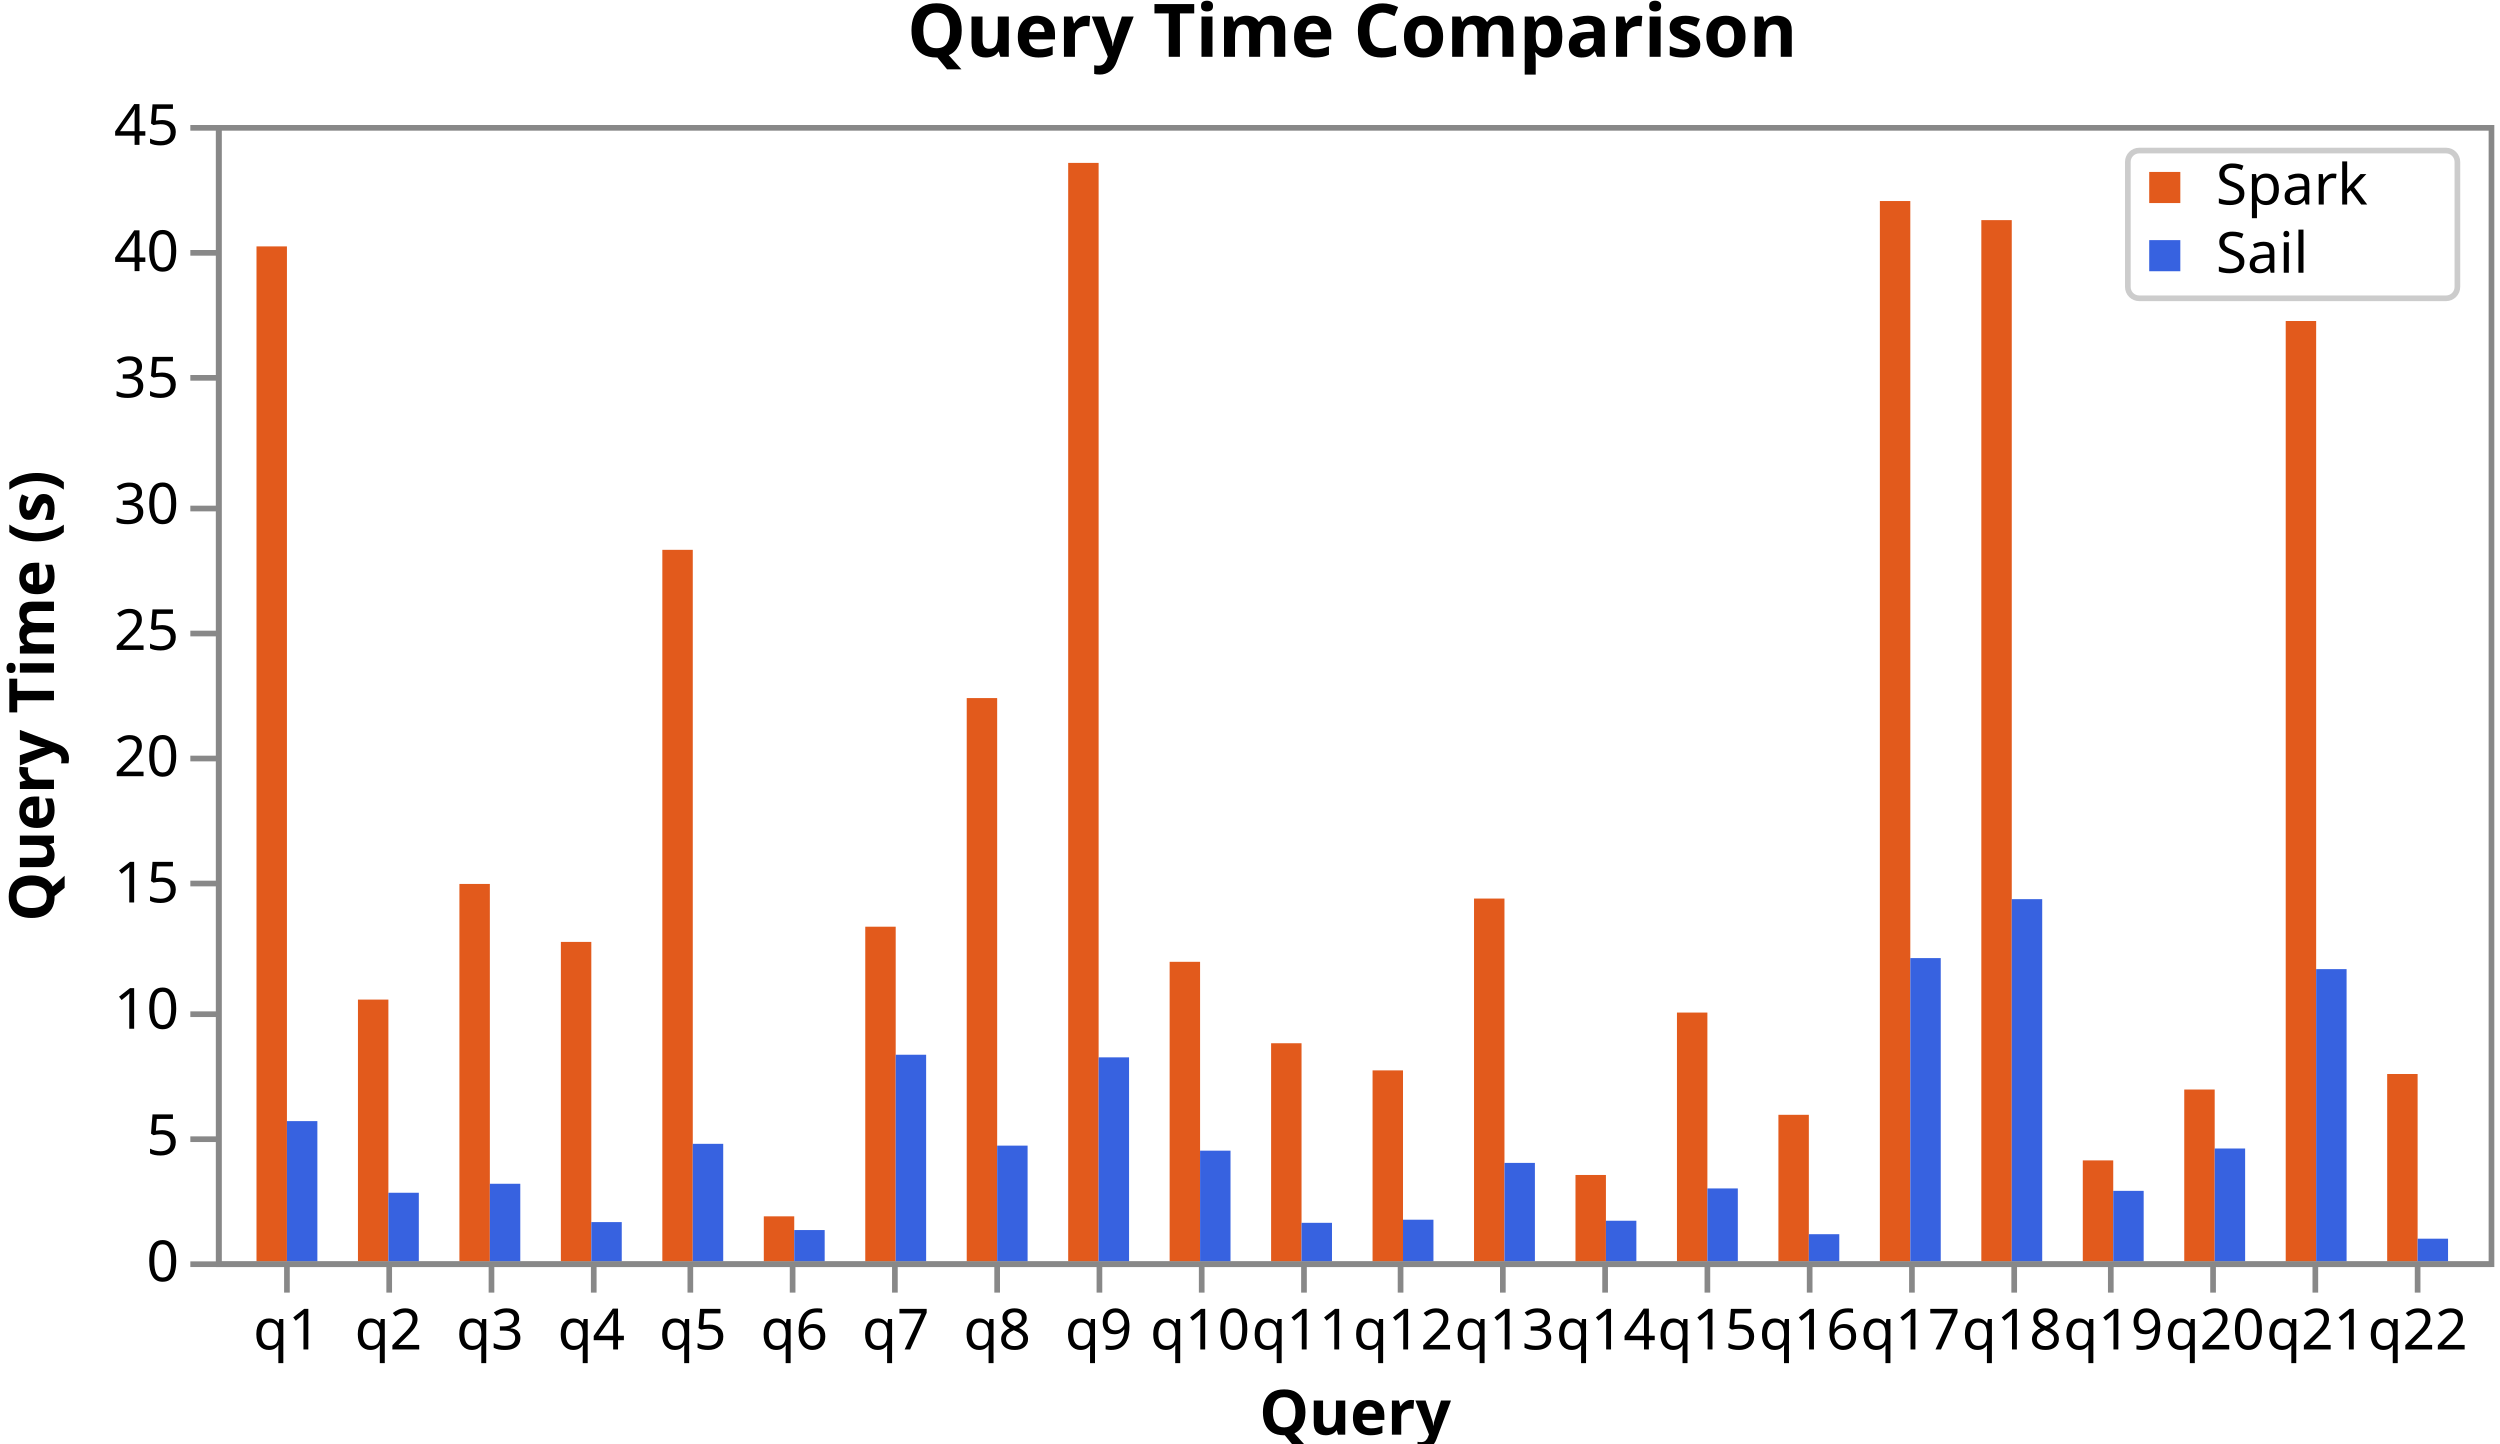
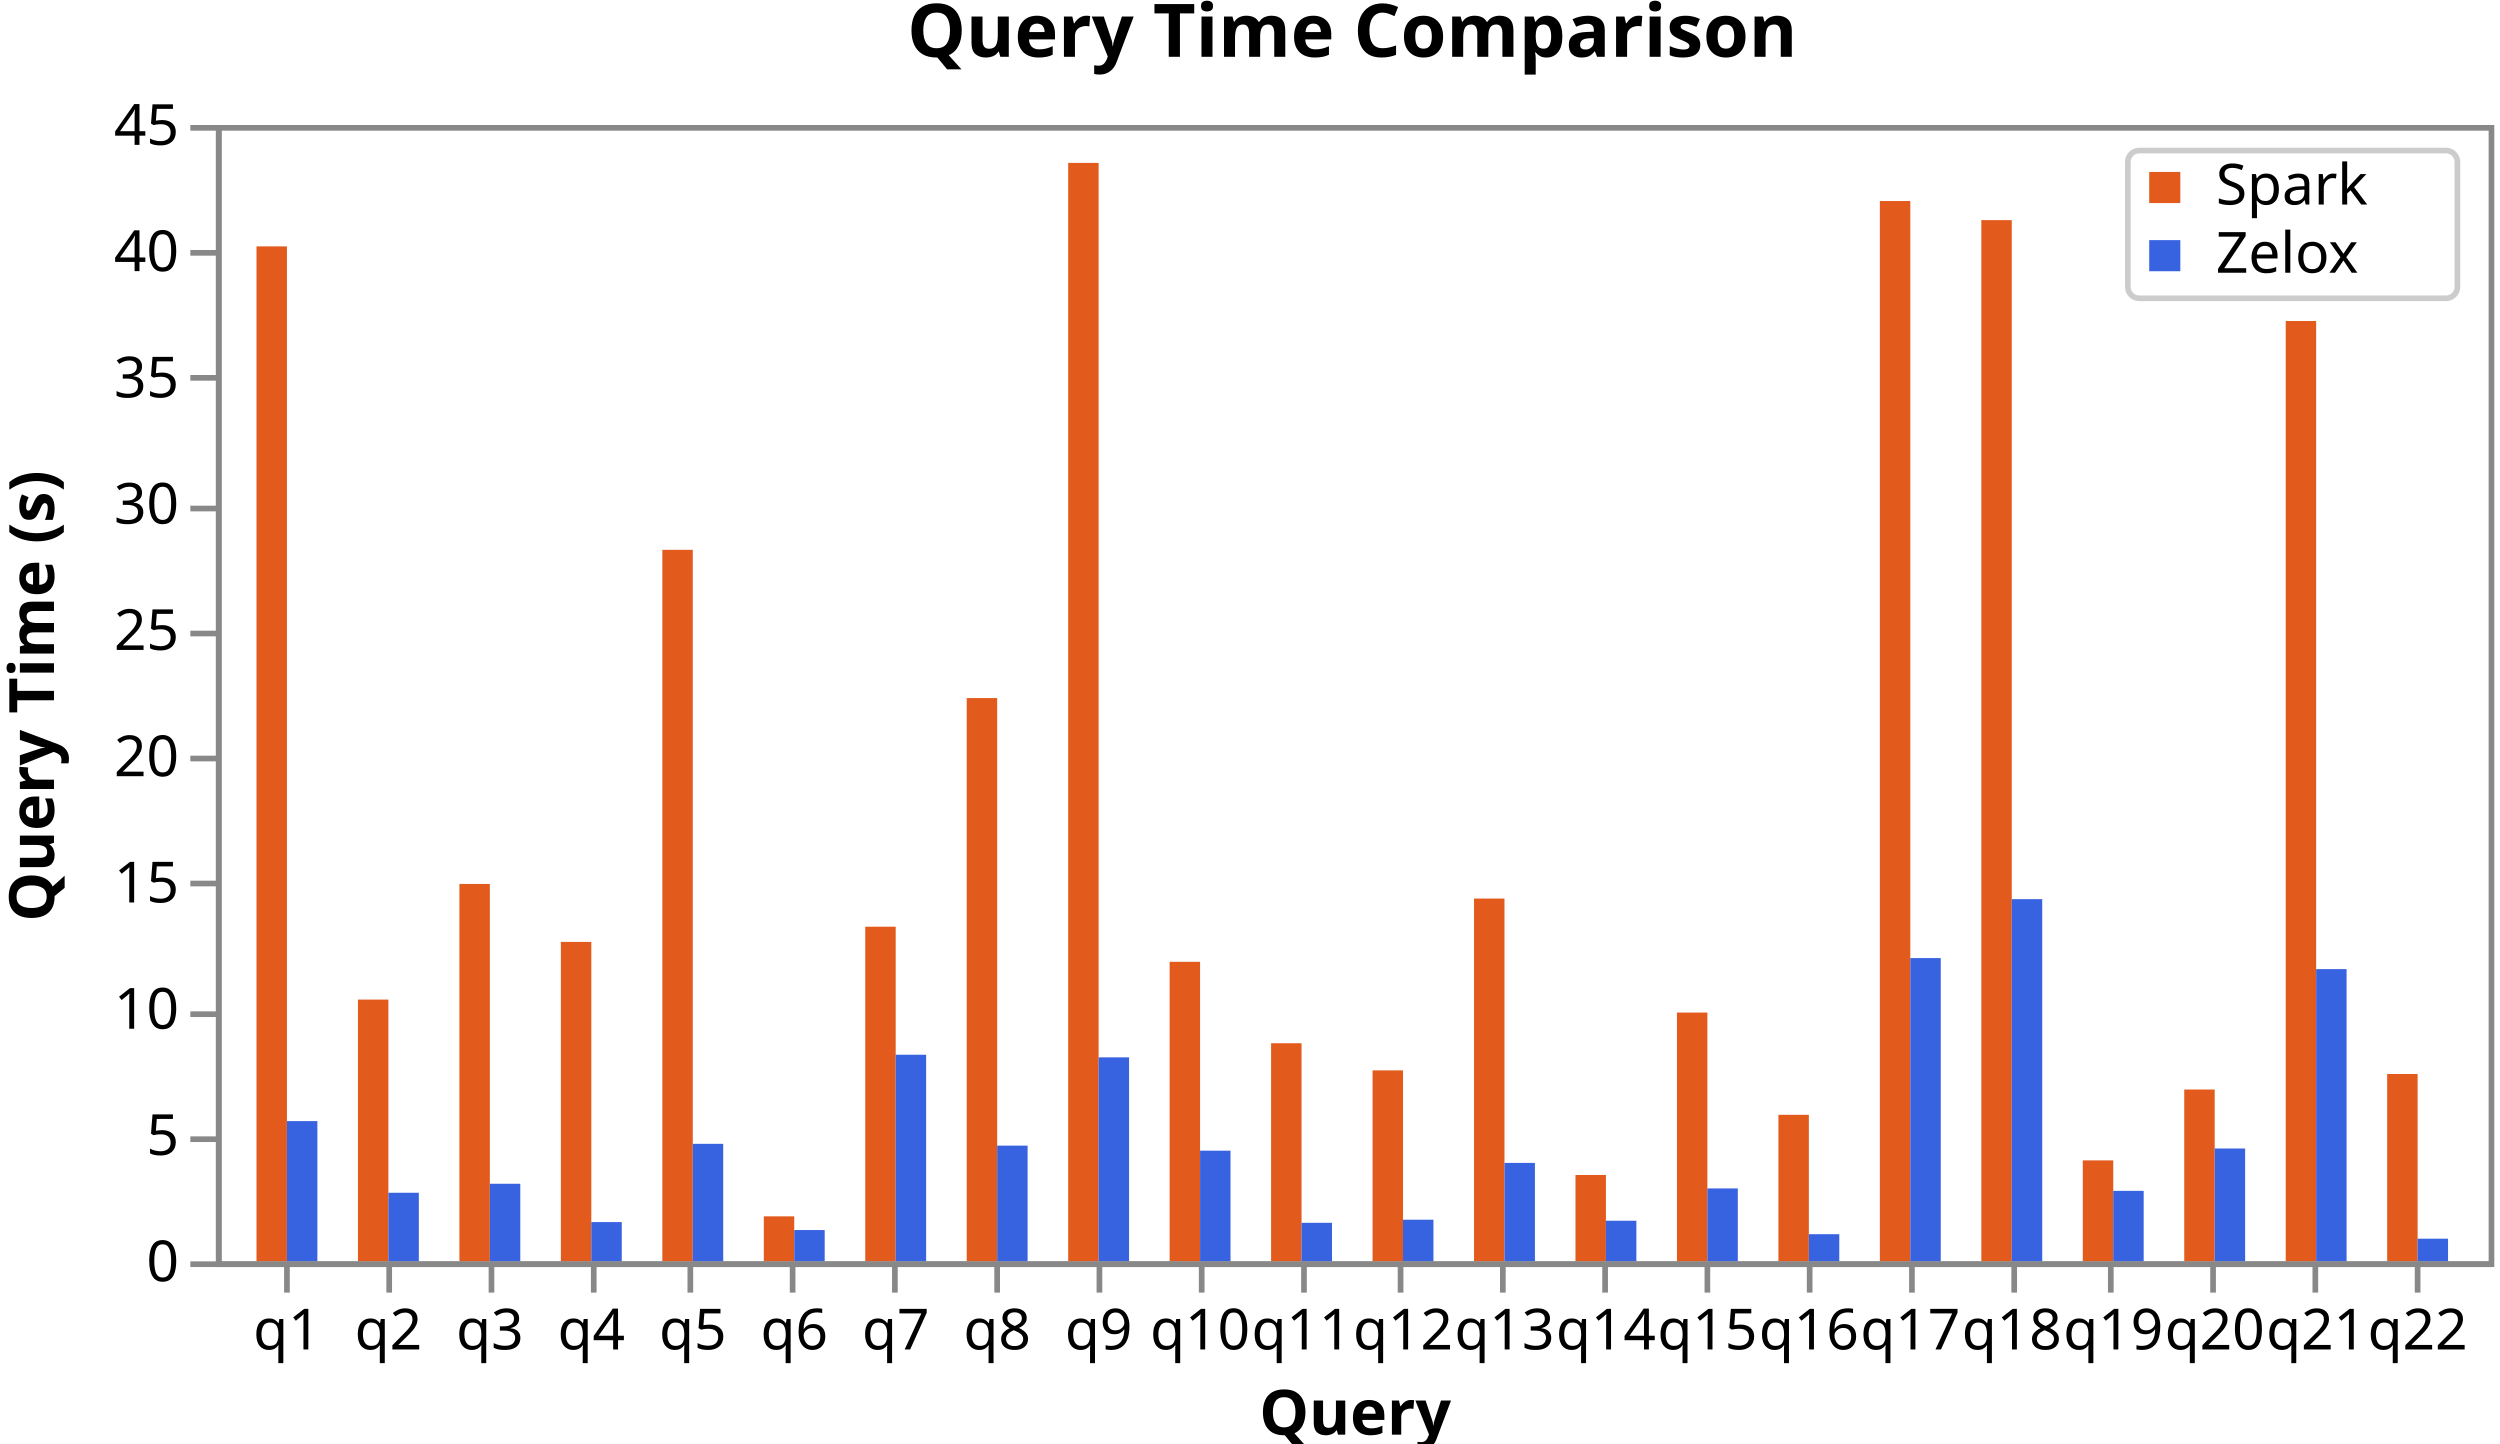
<svg xmlns="http://www.w3.org/2000/svg" width="440" height="254" class="vega" viewBox="0 0 440 254">
  <style>@media (prefers-color-scheme: dark) { .vega { filter: invert(1) hue-rotate(180deg); } }</style>
  <g fill="none" stroke-miterlimit="10" aria-roledescription="group mark container" class="mark-group role-frame root">
    <path d="M38 22h400v200H38Z" aria-hidden="true" class="background" />
    <g aria-label="X-axis titled 'Query' for a discrete scale with 22 values: q1, q2, q3, q4, q5, ending with q22" aria-roledescription="axis" class="mark-group role-axis" pointer-events="none">
      <path d="M38.5 222.5" aria-hidden="true" class="background" />
      <g stroke="#888" class="mark-rule role-axis-tick">
        <path d="M50.5 222.5v5M68.5 222.5v5M86.5 222.5v5M104.5 222.5v5M121.5 222.5v5M139.5 222.5v5M157.5 222.5v5M175.5 222.5v5M193.5 222.5v5M211.5 222.5v5M229.5 222.5v5M246.5 222.5v5M264.5 222.5v5M282.5 222.5v5M300.5 222.5v5M318.5 222.5v5M336.5 222.5v5M354.5 222.5v5M371.5 222.5v5M389.5 222.5v5M407.5 222.5v5M425.5 222.5v5" />
      </g>
      <g fill="#000" class="mark-text role-axis-label" font-family="sans-serif" font-size="10" text-anchor="middle">
        <text transform="translate(50.5 237.5)">q1</text>
        <text transform="translate(68.357 237.5)">q2</text>
        <text transform="translate(86.214 237.5)">q3</text>
        <text transform="translate(104.071 237.5)">q4</text>
        <text transform="translate(121.929 237.5)">q5</text>
        <text transform="translate(139.786 237.5)">q6</text>
        <text transform="translate(157.643 237.5)">q7</text>
        <text transform="translate(175.5 237.5)">q8</text>
        <text transform="translate(193.357 237.5)">q9</text>
        <text transform="translate(211.214 237.5)">q10</text>
        <text transform="translate(229.071 237.5)">q11</text>
        <text transform="translate(246.929 237.5)">q12</text>
        <text transform="translate(264.786 237.5)">q13</text>
        <text transform="translate(282.643 237.5)">q14</text>
        <text transform="translate(300.5 237.5)">q15</text>
        <text transform="translate(318.357 237.5)">q16</text>
        <text transform="translate(336.214 237.5)">q17</text>
        <text transform="translate(354.071 237.5)">q18</text>
        <text transform="translate(371.929 237.5)">q19</text>
        <text transform="translate(389.786 237.5)">q20</text>
        <text transform="translate(407.643 237.5)">q21</text>
        <text transform="translate(425.5 237.5)">q22</text>
      </g>
      <path stroke="#888" d="M38.5 222.5h400" class="mark-rule role-axis-domain" />
      <text fill="#000" class="mark-text role-axis-title" font-family="sans-serif" font-size="11" font-weight="bold" text-anchor="middle" transform="translate(238.5 252.5)">Query</text>
    </g>
    <g aria-label="Y-axis titled 'Query Time (s)' for a linear scale with values from 0 to 45" aria-roledescription="axis" class="mark-group role-axis" pointer-events="none">
      <path d="M38.5 22.5" aria-hidden="true" class="background" />
      <g stroke="#888" class="mark-rule role-axis-tick">
        <path d="M38.5 222.5h-5M38.5 200.5h-5M38.5 178.5h-5M38.5 155.5h-5M38.5 133.5h-5M38.5 111.5h-5M38.5 89.5h-5M38.5 66.5h-5M38.5 44.5h-5M38.5 22.5h-5" />
      </g>
      <g fill="#000" class="mark-text role-axis-label" font-family="sans-serif" font-size="10" text-anchor="end">
        <text transform="translate(31.5 225.5)">0</text>
        <text transform="translate(31.5 203.278)">5</text>
        <text transform="translate(31.5 181.056)">10</text>
        <text transform="translate(31.5 158.833)">15</text>
        <text transform="translate(31.5 136.611)">20</text>
        <text transform="translate(31.5 114.389)">25</text>
        <text transform="translate(31.5 92.167)">30</text>
        <text transform="translate(31.5 69.944)">35</text>
        <text transform="translate(31.5 47.722)">40</text>
        <text transform="translate(31.5 25.5)">45</text>
      </g>
      <path stroke="#888" d="M38.5 222.5v-200" class="mark-rule role-axis-domain" />
      <text fill="#000" class="mark-text role-axis-title" font-family="sans-serif" font-size="11" font-weight="bold" text-anchor="middle" transform="rotate(-90 66 56.5)">Query Time (s)</text>
    </g>
    <g fill="#e25a1c" aria-roledescription="rect mark container" class="mark-rect role-mark">
      <path d="M45.143 43.366H50.5V222h-5.357ZM63 175.927h5.357V222H63ZM80.857 155.574h5.357V222h-5.357ZM98.714 165.776h5.357V222h-5.357ZM116.571 96.77h5.358V222h-5.358ZM134.429 214.075h5.357V222h-5.357ZM152.286 163.1h5.357V222h-5.357ZM170.143 122.862h5.357V222h-5.357ZM188 28.67h5.357V222H188ZM205.857 169.279h5.357V222h-5.357ZM223.714 183.611h5.357V222h-5.357ZM241.571 188.388h5.358V222h-5.358ZM259.429 158.145h5.357V222h-5.357ZM277.286 206.795h5.357V222h-5.357ZM295.143 178.211h5.357V222h-5.357ZM313 196.206h5.357V222H313ZM330.857 35.381h5.357V222h-5.357ZM348.714 38.742h5.357V222h-5.357ZM366.571 204.23h5.358V222h-5.358ZM384.429 191.756h5.357V222h-5.357ZM402.286 56.496h5.357V222h-5.357ZM420.143 189.023h5.357V222h-5.357Z" />
    </g>
    <g fill="#3762e0" aria-roledescription="rect mark container" class="mark-rect role-mark">
      <path d="M50.5 197.316h5.357V222H50.5ZM68.357 209.925h5.357V222h-5.357ZM86.214 208.343h5.357V222h-5.357ZM104.071 215.089h5.358V222h-5.358ZM121.929 201.314h5.357V222h-5.357ZM139.786 216.489h5.357V222h-5.357ZM157.643 185.633H163V222h-5.357ZM175.5 201.63h5.357V222H175.5ZM193.357 186.094h5.357V222h-5.357ZM211.214 202.517h5.357V222h-5.357ZM229.071 215.216h5.358V222h-5.358ZM246.929 214.669h5.357V222h-5.357ZM264.786 204.67h5.357V222h-5.357ZM282.643 214.85H288V222h-5.357ZM300.5 209.164h5.357V222H300.5ZM318.357 217.22h5.357V222h-5.357ZM336.214 168.624h5.357V222h-5.357ZM354.071 158.25h5.358V222h-5.358ZM371.929 209.59h5.357V222h-5.357ZM389.786 202.136h5.357V222h-5.357ZM407.643 170.566H413V222h-5.357ZM425.5 218.01h5.357V222H425.5Z" />
    </g>
    <path stroke="#888" d="M38.5 22.5h400v200h-400Z" aria-roledescription="rect mark container" class="mark-rect role-mark" />
-     <g aria-label="Symbol legend for fill color with 2 values: Spark, Sail" aria-roledescription="legend" class="mark-group role-legend">
+     <g aria-label="Symbol legend for fill color with 2 values: Spark, Zelox" aria-roledescription="legend" class="mark-group role-legend">
      <path stroke="#ccc" d="M376.5 26.5h54a2 2 0 0 1 2 2v22a2 2 0 0 1-2 2h-54a2 2 0 0 1-2-2v-22a2 2 0 0 1 2-2Z" aria-hidden="true" class="background" pointer-events="none" />
      <g class="mark-group role-legend-entry">
        <path d="M376 28" aria-hidden="true" class="background" pointer-events="none" />
        <g aria-roledescription="group mark container" class="mark-group role-scope" pointer-events="none">
          <path d="M376 28h54v10h-54Z" aria-hidden="true" class="background" />
          <path fill="#e25a1c" d="M378.261 30.261h5.477v5.477h-5.477Z" class="mark-symbol role-legend-symbol" />
          <text fill="#000" class="mark-text role-legend-label" font-family="sans-serif" font-size="10" transform="translate(390 36)">Spark</text>
          <path d="M376 40h54v10h-54Z" aria-hidden="true" class="background" />
          <path fill="#3762e0" d="M378.261 42.261h5.477v5.477h-5.477Z" class="mark-symbol role-legend-symbol" />
-           <text fill="#000" class="mark-text role-legend-label" font-family="sans-serif" font-size="10" transform="translate(390 48)">Sail</text>
+           <text fill="#000" class="mark-text role-legend-label" font-family="sans-serif" font-size="10" transform="translate(390 48)">Zelox</text>
        </g>
      </g>
    </g>
    <g class="mark-group role-title">
      <path d="M238 0" aria-hidden="true" class="background" pointer-events="none" />
      <text fill="#000" aria-label="Title text 'Query Time Comparison'" aria-roledescription="title" class="mark-text role-title-text" font-family="sans-serif" font-size="13" font-weight="bold" pointer-events="none" text-anchor="middle" transform="translate(238 10)">Query Time Comparison</text>
    </g>
  </g>
</svg>
